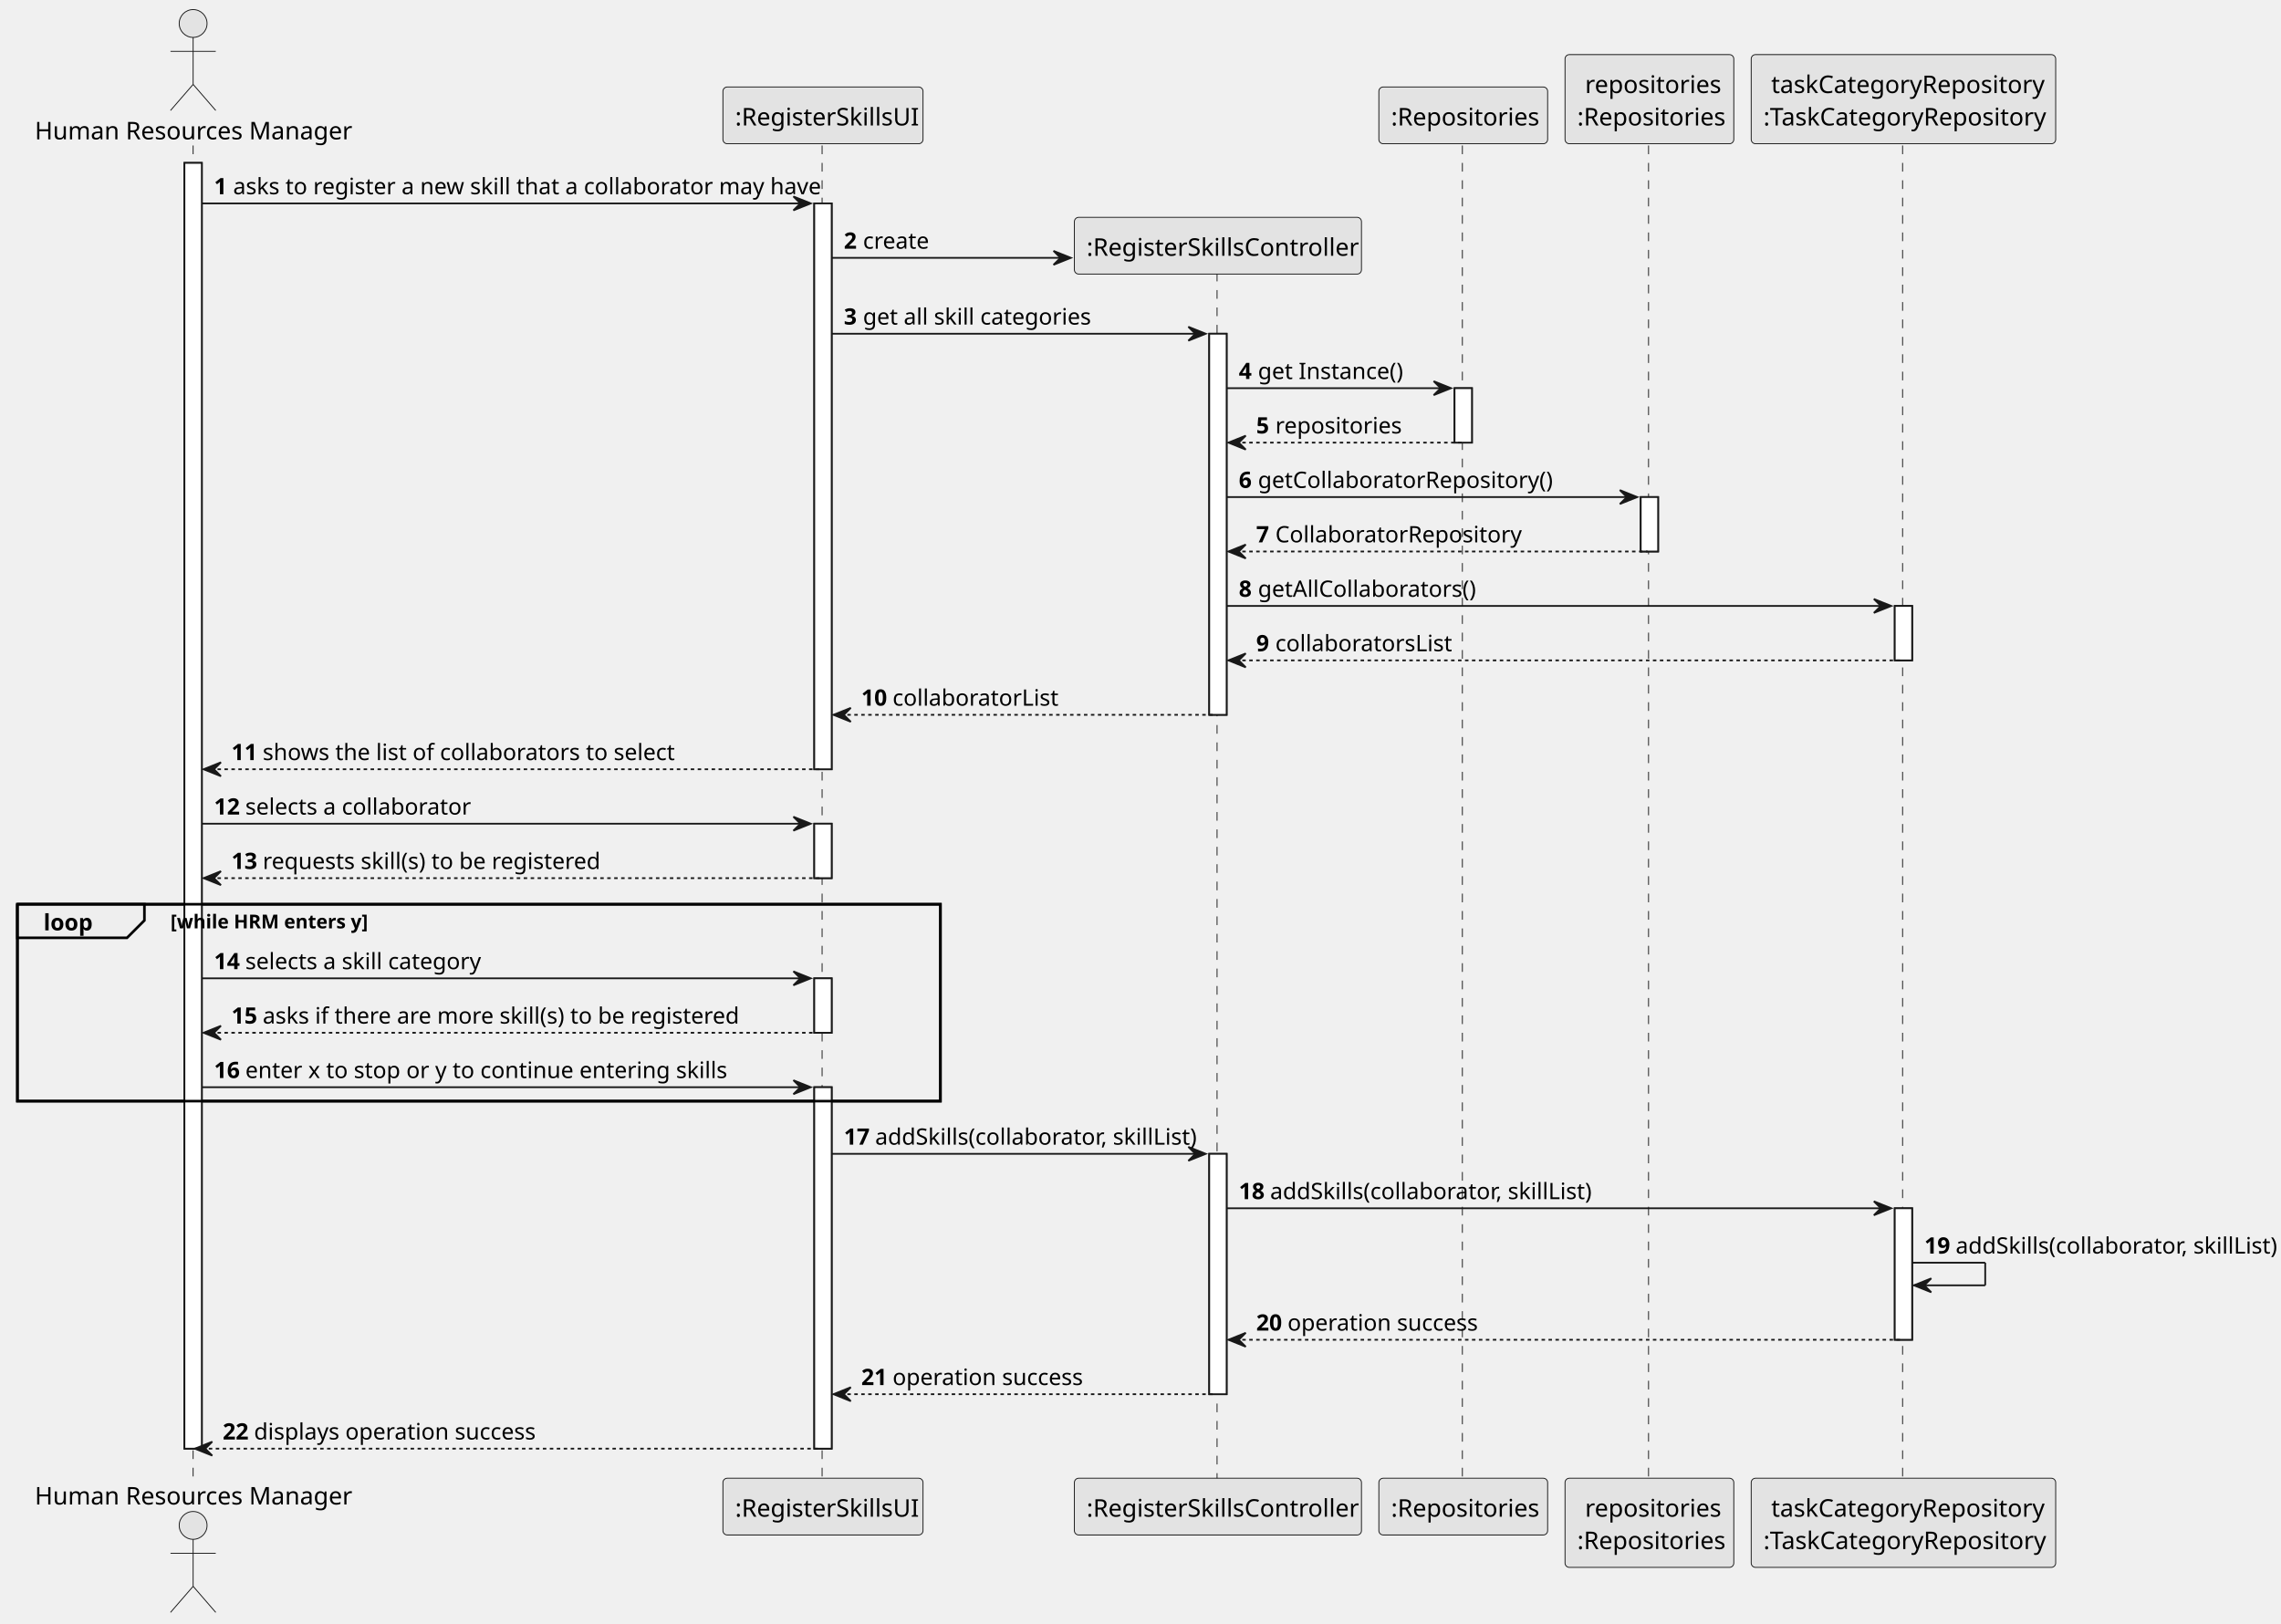
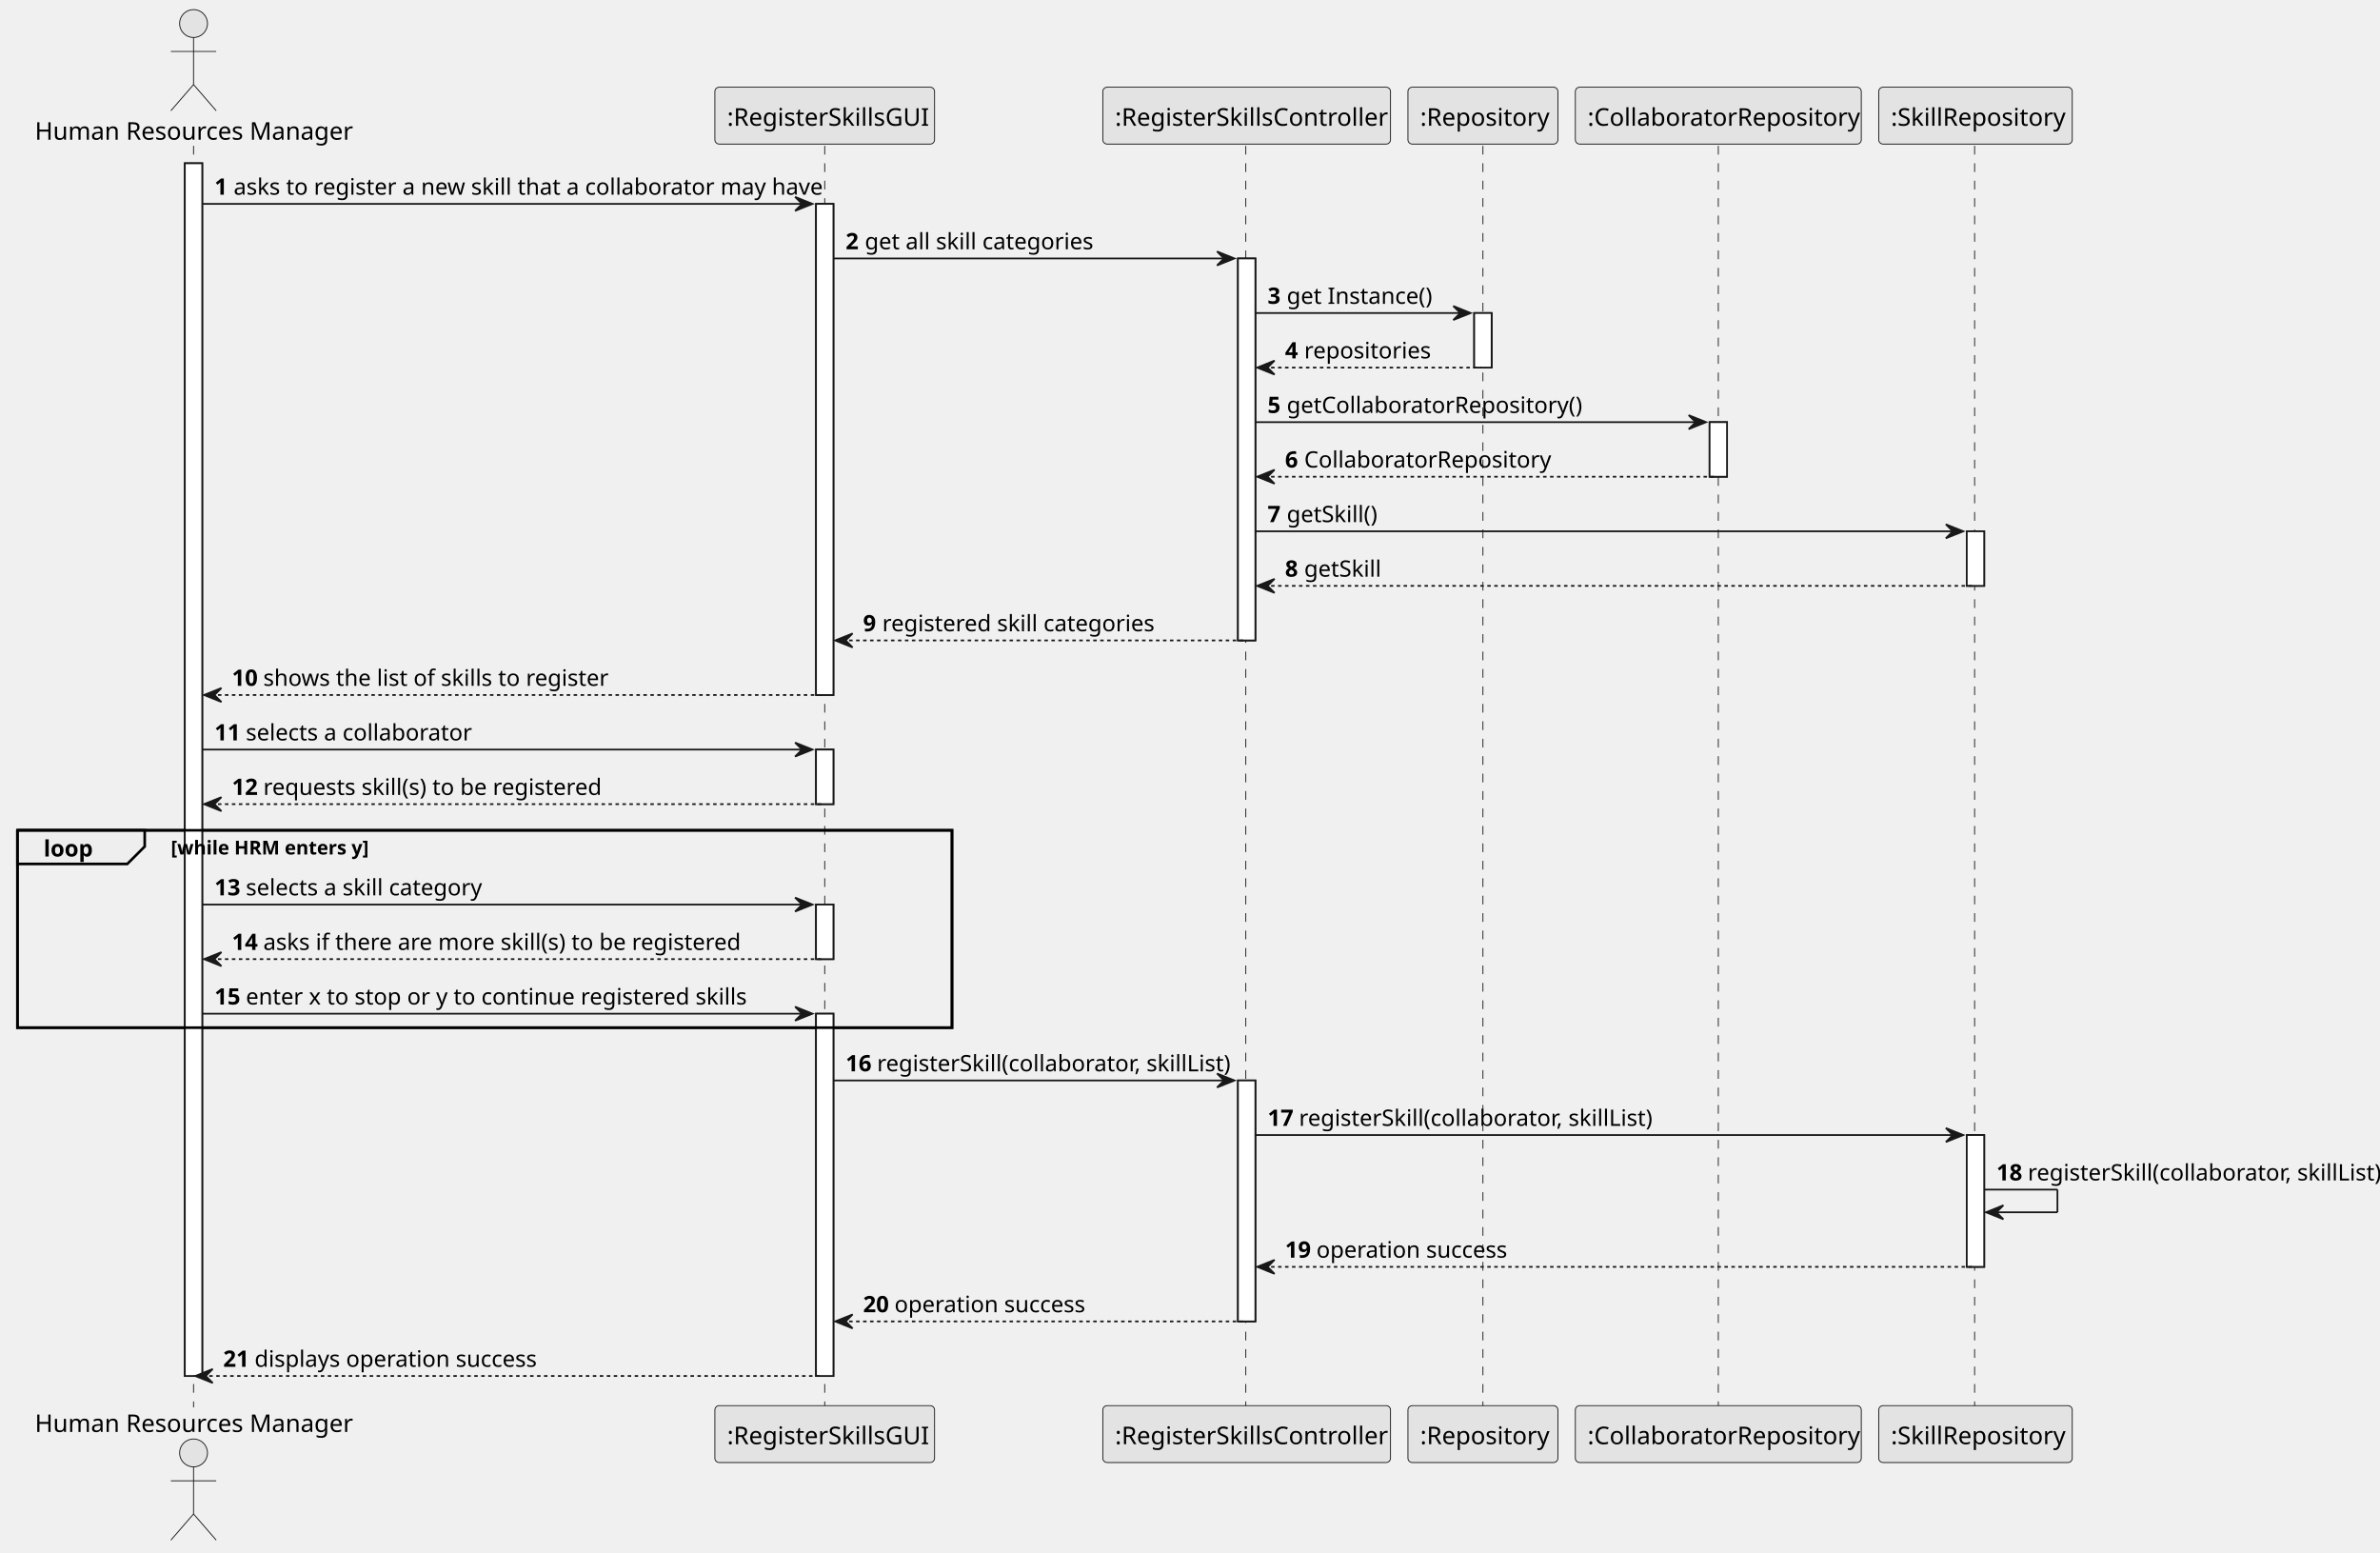
- <svg xmlns="http://www.w3.org/2000/svg" contentStyleType="text/css" height="933px" preserveAspectRatio="none" style="width:1311px;height:933px;background:#FFFFFF;" version="1.1" viewBox="0 0 1311 933" width="1311px" zoomAndPan="magnify">
+ <svg xmlns="http://www.w3.org/2000/svg" contentStyleType="text/css" height="890px" preserveAspectRatio="none" style="width:1365px;height:890px;background:#FFFFFF;" version="1.1" viewBox="0 0 1365 890" width="1365px" zoomAndPan="magnify">
  <defs />
  <g>
-     <rect fill="#FFFFFF" height="739.023" style="stroke:#181818;stroke-width:1.0;" width="10" x="106" y="93.621" />
-     <rect fill="#FFFFFF" height="325.24" style="stroke:#181818;stroke-width:1.0;" width="10" x="468" y="116.912" />
-     <rect fill="#FFFFFF" height="31.291" style="stroke:#181818;stroke-width:1.0;" width="10" x="468" y="473.443" />
-     <rect fill="#FFFFFF" height="31.291" style="stroke:#181818;stroke-width:1.0;" width="10" x="468" y="562.316" />
-     <rect fill="#FFFFFF" height="207.746" style="stroke:#181818;stroke-width:1.0;" width="10" x="468" y="624.898" />
-     <rect fill="#FFFFFF" height="219.037" style="stroke:#181818;stroke-width:1.0;" width="10" x="695" y="191.824" />
-     <rect fill="#FFFFFF" height="138.164" style="stroke:#181818;stroke-width:1.0;" width="10" x="695" y="663.189" />
-     <rect fill="#FFFFFF" height="31.291" style="stroke:#181818;stroke-width:1.0;" width="10" x="836" y="223.115" />
-     <rect fill="#FFFFFF" height="31.291" style="stroke:#181818;stroke-width:1.0;" width="10" x="943" y="285.697" />
-     <rect fill="#FFFFFF" height="31.291" style="stroke:#181818;stroke-width:1.0;" width="10" x="1089" y="348.279" />
-     <rect fill="#FFFFFF" height="75.582" style="stroke:#181818;stroke-width:1.0;" width="10" x="1089" y="694.481" />
-     <rect fill="none" height="113.164" style="stroke:#000000;stroke-width:1.5;" width="530.5" x="10" y="519.734" />
-     <line style="stroke:#181818;stroke-width:0.5;stroke-dasharray:5.0,5.0;" x1="111" x2="111" y1="83.621" y2="850.644" />
-     <line style="stroke:#181818;stroke-width:0.5;stroke-dasharray:5.0,5.0;" x1="472.5" x2="472.5" y1="83.621" y2="850.644" />
-     <line style="stroke:#181818;stroke-width:0.5;stroke-dasharray:5.0,5.0;" x1="699.5" x2="699.5" y1="156.723" y2="850.644" />
-     <line style="stroke:#181818;stroke-width:0.5;stroke-dasharray:5.0,5.0;" x1="840.5" x2="840.5" y1="83.621" y2="850.644" />
-     <line style="stroke:#181818;stroke-width:0.5;stroke-dasharray:5.0,5.0;" x1="947.5" x2="947.5" y1="83.621" y2="850.644" />
-     <line style="stroke:#181818;stroke-width:0.5;stroke-dasharray:5.0,5.0;" x1="1093.5" x2="1093.5" y1="83.621" y2="850.644" />
+     <rect fill="#FFFFFF" height="695.402" style="stroke:#181818;stroke-width:1.0;" width="10" x="106" y="93.621" />
+     <rect fill="#FFFFFF" height="281.619" style="stroke:#181818;stroke-width:1.0;" width="10" x="468" y="116.912" />
+     <rect fill="#FFFFFF" height="31.291" style="stroke:#181818;stroke-width:1.0;" width="10" x="468" y="429.822" />
+     <rect fill="#FFFFFF" height="31.291" style="stroke:#181818;stroke-width:1.0;" width="10" x="468" y="518.695" />
+     <rect fill="#FFFFFF" height="207.746" style="stroke:#181818;stroke-width:1.0;" width="10" x="468" y="581.277" />
+     <rect fill="#FFFFFF" height="219.037" style="stroke:#181818;stroke-width:1.0;" width="10" x="710" y="148.203" />
+     <rect fill="#FFFFFF" height="138.164" style="stroke:#181818;stroke-width:1.0;" width="10" x="710" y="619.568" />
+     <rect fill="#FFFFFF" height="31.291" style="stroke:#181818;stroke-width:1.0;" width="10" x="845.5" y="179.494" />
+     <rect fill="#FFFFFF" height="31.291" style="stroke:#181818;stroke-width:1.0;" width="10" x="980.5" y="242.076" />
+     <rect fill="#FFFFFF" height="31.291" style="stroke:#181818;stroke-width:1.0;" width="10" x="1128" y="304.658" />
+     <rect fill="#FFFFFF" height="75.582" style="stroke:#181818;stroke-width:1.0;" width="10" x="1128" y="650.859" />
+     <rect fill="none" height="113.164" style="stroke:#000000;stroke-width:1.5;" width="536" x="10" y="476.113" />
+     <line style="stroke:#181818;stroke-width:0.5;stroke-dasharray:5.0,5.0;" x1="111" x2="111" y1="83.621" y2="807.023" />
+     <line style="stroke:#181818;stroke-width:0.5;stroke-dasharray:5.0,5.0;" x1="473" x2="473" y1="83.621" y2="807.023" />
+     <line style="stroke:#181818;stroke-width:0.5;stroke-dasharray:5.0,5.0;" x1="714.5" x2="714.5" y1="83.621" y2="807.023" />
+     <line style="stroke:#181818;stroke-width:0.5;stroke-dasharray:5.0,5.0;" x1="850.5" x2="850.5" y1="83.621" y2="807.023" />
+     <line style="stroke:#181818;stroke-width:0.5;stroke-dasharray:5.0,5.0;" x1="985.5" x2="985.5" y1="83.621" y2="807.023" />
+     <line style="stroke:#181818;stroke-width:0.5;stroke-dasharray:5.0,5.0;" x1="1132.5" x2="1132.5" y1="83.621" y2="807.023" />
    <text fill="#000000" font-family="sans-serif" font-size="14" lengthAdjust="spacing" textLength="176" x="20" y="80.107">Human Resources Manager</text>
    <ellipse cx="111" cy="13.5" fill="#E3E3E3" rx="8" ry="8" style="stroke:#181818;stroke-width:0.5;" />
    <path d="M111,21.5 L111,48.5 M98,29.5 L124,29.5 M111,48.5 L98,63.5 M111,48.5 L124,63.5 " fill="none" style="stroke:#181818;stroke-width:0.5;" />
-     <text fill="#000000" font-family="sans-serif" font-size="14" lengthAdjust="spacing" textLength="176" x="20" y="864.752">Human Resources Manager</text>
-     <ellipse cx="111" cy="876.766" fill="#E3E3E3" rx="8" ry="8" style="stroke:#181818;stroke-width:0.5;" />
-     <path d="M111,884.766 L111,911.766 M98,892.766 L124,892.766 M111,911.766 L98,926.766 M111,911.766 L124,926.766 " fill="none" style="stroke:#181818;stroke-width:0.5;" />
-     <rect fill="#E3E3E3" height="32.621" rx="2.5" ry="2.5" style="stroke:#181818;stroke-width:0.5;" width="115" x="415.5" y="50" />
-     <text fill="#000000" font-family="sans-serif" font-size="14" lengthAdjust="spacing" textLength="101" x="422.5" y="72.107">:RegisterSkillsUI</text>
-     <rect fill="#E3E3E3" height="32.621" rx="2.5" ry="2.5" style="stroke:#181818;stroke-width:0.5;" width="115" x="415.5" y="849.644" />
-     <text fill="#000000" font-family="sans-serif" font-size="14" lengthAdjust="spacing" textLength="101" x="422.5" y="871.752">:RegisterSkillsUI</text>
-     <rect fill="#E3E3E3" height="32.621" rx="2.5" ry="2.5" style="stroke:#181818;stroke-width:0.5;" width="165" x="617.5" y="849.644" />
-     <text fill="#000000" font-family="sans-serif" font-size="14" lengthAdjust="spacing" textLength="151" x="624.5" y="871.752">:RegisterSkillsController</text>
-     <rect fill="#E3E3E3" height="32.621" rx="2.5" ry="2.5" style="stroke:#181818;stroke-width:0.5;" width="97" x="792.5" y="50" />
-     <text fill="#000000" font-family="sans-serif" font-size="14" lengthAdjust="spacing" textLength="83" x="799.5" y="72.107">:Repositories</text>
-     <rect fill="#E3E3E3" height="32.621" rx="2.5" ry="2.5" style="stroke:#181818;stroke-width:0.5;" width="97" x="792.5" y="849.644" />
-     <text fill="#000000" font-family="sans-serif" font-size="14" lengthAdjust="spacing" textLength="83" x="799.5" y="871.752">:Repositories</text>
-     <rect fill="#E3E3E3" height="51.242" rx="2.5" ry="2.5" style="stroke:#181818;stroke-width:0.5;" width="97" x="899.5" y="31.379" />
-     <text fill="#000000" font-family="sans-serif" font-size="14" lengthAdjust="spacing" textLength="74" x="911" y="53.486">repositories</text>
-     <text fill="#000000" font-family="sans-serif" font-size="14" lengthAdjust="spacing" textLength="83" x="906.5" y="72.107">:Repositories</text>
-     <rect fill="#E3E3E3" height="51.242" rx="2.5" ry="2.5" style="stroke:#181818;stroke-width:0.5;" width="97" x="899.5" y="849.644" />
-     <text fill="#000000" font-family="sans-serif" font-size="14" lengthAdjust="spacing" textLength="74" x="911" y="871.752">repositories</text>
-     <text fill="#000000" font-family="sans-serif" font-size="14" lengthAdjust="spacing" textLength="83" x="906.5" y="890.373">:Repositories</text>
-     <rect fill="#E3E3E3" height="51.242" rx="2.5" ry="2.5" style="stroke:#181818;stroke-width:0.5;" width="175" x="1006.5" y="31.379" />
-     <text fill="#000000" font-family="sans-serif" font-size="14" lengthAdjust="spacing" textLength="152" x="1018" y="53.486">taskCategoryRepository</text>
-     <text fill="#000000" font-family="sans-serif" font-size="14" lengthAdjust="spacing" textLength="161" x="1013.5" y="72.107">:TaskCategoryRepository</text>
-     <rect fill="#E3E3E3" height="51.242" rx="2.5" ry="2.5" style="stroke:#181818;stroke-width:0.5;" width="175" x="1006.5" y="849.644" />
-     <text fill="#000000" font-family="sans-serif" font-size="14" lengthAdjust="spacing" textLength="152" x="1018" y="871.752">taskCategoryRepository</text>
-     <text fill="#000000" font-family="sans-serif" font-size="14" lengthAdjust="spacing" textLength="161" x="1013.5" y="890.373">:TaskCategoryRepository</text>
-     <rect fill="#FFFFFF" height="739.023" style="stroke:#181818;stroke-width:1.0;" width="10" x="106" y="93.621" />
-     <rect fill="#FFFFFF" height="325.24" style="stroke:#181818;stroke-width:1.0;" width="10" x="468" y="116.912" />
-     <rect fill="#FFFFFF" height="31.291" style="stroke:#181818;stroke-width:1.0;" width="10" x="468" y="473.443" />
-     <rect fill="#FFFFFF" height="31.291" style="stroke:#181818;stroke-width:1.0;" width="10" x="468" y="562.316" />
-     <rect fill="#FFFFFF" height="207.746" style="stroke:#181818;stroke-width:1.0;" width="10" x="468" y="624.898" />
-     <rect fill="#FFFFFF" height="219.037" style="stroke:#181818;stroke-width:1.0;" width="10" x="695" y="191.824" />
-     <rect fill="#FFFFFF" height="138.164" style="stroke:#181818;stroke-width:1.0;" width="10" x="695" y="663.189" />
-     <rect fill="#FFFFFF" height="31.291" style="stroke:#181818;stroke-width:1.0;" width="10" x="836" y="223.115" />
-     <rect fill="#FFFFFF" height="31.291" style="stroke:#181818;stroke-width:1.0;" width="10" x="943" y="285.697" />
-     <rect fill="#FFFFFF" height="31.291" style="stroke:#181818;stroke-width:1.0;" width="10" x="1089" y="348.279" />
-     <rect fill="#FFFFFF" height="75.582" style="stroke:#181818;stroke-width:1.0;" width="10" x="1089" y="694.481" />
+     <text fill="#000000" font-family="sans-serif" font-size="14" lengthAdjust="spacing" textLength="176" x="20" y="821.131">Human Resources Manager</text>
+     <ellipse cx="111" cy="833.144" fill="#E3E3E3" rx="8" ry="8" style="stroke:#181818;stroke-width:0.5;" />
+     <path d="M111,841.144 L111,868.144 M98,849.144 L124,849.144 M111,868.144 L98,883.144 M111,868.144 L124,883.144 " fill="none" style="stroke:#181818;stroke-width:0.5;" />
+     <rect fill="#E3E3E3" height="32.621" rx="2.5" ry="2.5" style="stroke:#181818;stroke-width:0.5;" width="126" x="410" y="50" />
+     <text fill="#000000" font-family="sans-serif" font-size="14" lengthAdjust="spacing" textLength="112" x="417" y="72.107">:RegisterSkillsGUI</text>
+     <rect fill="#E3E3E3" height="32.621" rx="2.5" ry="2.5" style="stroke:#181818;stroke-width:0.5;" width="126" x="410" y="806.023" />
+     <text fill="#000000" font-family="sans-serif" font-size="14" lengthAdjust="spacing" textLength="112" x="417" y="828.131">:RegisterSkillsGUI</text>
+     <rect fill="#E3E3E3" height="32.621" rx="2.5" ry="2.5" style="stroke:#181818;stroke-width:0.5;" width="165" x="632.5" y="50" />
+     <text fill="#000000" font-family="sans-serif" font-size="14" lengthAdjust="spacing" textLength="151" x="639.5" y="72.107">:RegisterSkillsController</text>
+     <rect fill="#E3E3E3" height="32.621" rx="2.5" ry="2.5" style="stroke:#181818;stroke-width:0.5;" width="165" x="632.5" y="806.023" />
+     <text fill="#000000" font-family="sans-serif" font-size="14" lengthAdjust="spacing" textLength="151" x="639.5" y="828.131">:RegisterSkillsController</text>
+     <rect fill="#E3E3E3" height="32.621" rx="2.5" ry="2.5" style="stroke:#181818;stroke-width:0.5;" width="86" x="807.5" y="50" />
+     <text fill="#000000" font-family="sans-serif" font-size="14" lengthAdjust="spacing" textLength="72" x="814.5" y="72.107">:Repository</text>
+     <rect fill="#E3E3E3" height="32.621" rx="2.5" ry="2.5" style="stroke:#181818;stroke-width:0.5;" width="86" x="807.5" y="806.023" />
+     <text fill="#000000" font-family="sans-serif" font-size="14" lengthAdjust="spacing" textLength="72" x="814.5" y="828.131">:Repository</text>
+     <rect fill="#E3E3E3" height="32.621" rx="2.5" ry="2.5" style="stroke:#181818;stroke-width:0.5;" width="164" x="903.5" y="50" />
+     <text fill="#000000" font-family="sans-serif" font-size="14" lengthAdjust="spacing" textLength="150" x="910.5" y="72.107">:CollaboratorRepository</text>
+     <rect fill="#E3E3E3" height="32.621" rx="2.5" ry="2.5" style="stroke:#181818;stroke-width:0.5;" width="164" x="903.5" y="806.023" />
+     <text fill="#000000" font-family="sans-serif" font-size="14" lengthAdjust="spacing" textLength="150" x="910.5" y="828.131">:CollaboratorRepository</text>
+     <rect fill="#E3E3E3" height="32.621" rx="2.5" ry="2.5" style="stroke:#181818;stroke-width:0.5;" width="111" x="1077.5" y="50" />
+     <text fill="#000000" font-family="sans-serif" font-size="14" lengthAdjust="spacing" textLength="97" x="1084.5" y="72.107">:SkillRepository</text>
+     <rect fill="#E3E3E3" height="32.621" rx="2.5" ry="2.5" style="stroke:#181818;stroke-width:0.5;" width="111" x="1077.5" y="806.023" />
+     <text fill="#000000" font-family="sans-serif" font-size="14" lengthAdjust="spacing" textLength="97" x="1084.5" y="828.131">:SkillRepository</text>
+     <rect fill="#FFFFFF" height="695.402" style="stroke:#181818;stroke-width:1.0;" width="10" x="106" y="93.621" />
+     <rect fill="#FFFFFF" height="281.619" style="stroke:#181818;stroke-width:1.0;" width="10" x="468" y="116.912" />
+     <rect fill="#FFFFFF" height="31.291" style="stroke:#181818;stroke-width:1.0;" width="10" x="468" y="429.822" />
+     <rect fill="#FFFFFF" height="31.291" style="stroke:#181818;stroke-width:1.0;" width="10" x="468" y="518.695" />
+     <rect fill="#FFFFFF" height="207.746" style="stroke:#181818;stroke-width:1.0;" width="10" x="468" y="581.277" />
+     <rect fill="#FFFFFF" height="219.037" style="stroke:#181818;stroke-width:1.0;" width="10" x="710" y="148.203" />
+     <rect fill="#FFFFFF" height="138.164" style="stroke:#181818;stroke-width:1.0;" width="10" x="710" y="619.568" />
+     <rect fill="#FFFFFF" height="31.291" style="stroke:#181818;stroke-width:1.0;" width="10" x="845.5" y="179.494" />
+     <rect fill="#FFFFFF" height="31.291" style="stroke:#181818;stroke-width:1.0;" width="10" x="980.5" y="242.076" />
+     <rect fill="#FFFFFF" height="31.291" style="stroke:#181818;stroke-width:1.0;" width="10" x="1128" y="304.658" />
+     <rect fill="#FFFFFF" height="75.582" style="stroke:#181818;stroke-width:1.0;" width="10" x="1128" y="650.859" />
    <polygon fill="#181818" points="456,112.912,466,116.912,456,120.912,460,116.912" style="stroke:#181818;stroke-width:1.0;" />
    <line style="stroke:#181818;stroke-width:1.0;" x1="116" x2="462" y1="116.912" y2="116.912" />
    <text fill="#000000" font-family="sans-serif" font-size="13" font-weight="bold" lengthAdjust="spacing" textLength="7" x="123" y="111.649">1</text>
    <text fill="#000000" font-family="sans-serif" font-size="13" lengthAdjust="spacing" textLength="322" x="134" y="111.649">asks to register a new skill that a collaborator may have</text>
-     <polygon fill="#181818" points="605.5,144.203,615.5,148.203,605.5,152.203,609.5,148.203" style="stroke:#181818;stroke-width:1.0;" />
-     <line style="stroke:#181818;stroke-width:1.0;" x1="478" x2="611.5" y1="148.203" y2="148.203" />
+     <polygon fill="#181818" points="698,144.203,708,148.203,698,152.203,702,148.203" style="stroke:#181818;stroke-width:1.0;" />
+     <line style="stroke:#181818;stroke-width:1.0;" x1="478" x2="704" y1="148.203" y2="148.203" />
    <text fill="#000000" font-family="sans-serif" font-size="13" font-weight="bold" lengthAdjust="spacing" textLength="7" x="485" y="142.94">2</text>
-     <text fill="#000000" font-family="sans-serif" font-size="13" lengthAdjust="spacing" textLength="36" x="496" y="142.94">create</text>
-     <rect fill="#E3E3E3" height="32.621" rx="2.5" ry="2.5" style="stroke:#181818;stroke-width:0.5;" width="165" x="617.5" y="124.912" />
-     <text fill="#000000" font-family="sans-serif" font-size="14" lengthAdjust="spacing" textLength="151" x="624.5" y="147.019">:RegisterSkillsController</text>
-     <polygon fill="#181818" points="683,187.824,693,191.824,683,195.824,687,191.824" style="stroke:#181818;stroke-width:1.0;" />
-     <line style="stroke:#181818;stroke-width:1.0;" x1="478" x2="689" y1="191.824" y2="191.824" />
-     <text fill="#000000" font-family="sans-serif" font-size="13" font-weight="bold" lengthAdjust="spacing" textLength="7" x="485" y="186.561">3</text>
-     <text fill="#000000" font-family="sans-serif" font-size="13" lengthAdjust="spacing" textLength="126" x="496" y="186.561">get all skill categories</text>
-     <polygon fill="#181818" points="824,219.115,834,223.115,824,227.115,828,223.115" style="stroke:#181818;stroke-width:1.0;" />
-     <line style="stroke:#181818;stroke-width:1.0;" x1="705" x2="830" y1="223.115" y2="223.115" />
-     <text fill="#000000" font-family="sans-serif" font-size="13" font-weight="bold" lengthAdjust="spacing" textLength="7" x="712" y="217.852">4</text>
-     <text fill="#000000" font-family="sans-serif" font-size="13" lengthAdjust="spacing" textLength="79" x="723" y="217.852">get Instance()</text>
-     <polygon fill="#181818" points="716,250.406,706,254.406,716,258.406,712,254.406" style="stroke:#181818;stroke-width:1.0;" />
-     <line style="stroke:#181818;stroke-width:1.0;stroke-dasharray:2.0,2.0;" x1="710" x2="840" y1="254.406" y2="254.406" />
-     <text fill="#000000" font-family="sans-serif" font-size="13" font-weight="bold" lengthAdjust="spacing" textLength="7" x="722" y="249.144">5</text>
-     <text fill="#000000" font-family="sans-serif" font-size="13" lengthAdjust="spacing" textLength="67" x="733" y="249.144">repositories</text>
-     <polygon fill="#181818" points="931,281.697,941,285.697,931,289.697,935,285.697" style="stroke:#181818;stroke-width:1.0;" />
-     <line style="stroke:#181818;stroke-width:1.0;" x1="705" x2="937" y1="285.697" y2="285.697" />
-     <text fill="#000000" font-family="sans-serif" font-size="13" font-weight="bold" lengthAdjust="spacing" textLength="7" x="712" y="280.435">6</text>
-     <text fill="#000000" font-family="sans-serif" font-size="13" lengthAdjust="spacing" textLength="157" x="723" y="280.435">getCollaboratorRepository()</text>
-     <polygon fill="#181818" points="716,312.988,706,316.988,716,320.988,712,316.988" style="stroke:#181818;stroke-width:1.0;" />
-     <line style="stroke:#181818;stroke-width:1.0;stroke-dasharray:2.0,2.0;" x1="710" x2="947" y1="316.988" y2="316.988" />
-     <text fill="#000000" font-family="sans-serif" font-size="13" font-weight="bold" lengthAdjust="spacing" textLength="7" x="722" y="311.726">7</text>
-     <text fill="#000000" font-family="sans-serif" font-size="13" lengthAdjust="spacing" textLength="131" x="733" y="311.726">CollaboratorRepository</text>
-     <polygon fill="#181818" points="1077,344.279,1087,348.279,1077,352.279,1081,348.279" style="stroke:#181818;stroke-width:1.0;" />
-     <line style="stroke:#181818;stroke-width:1.0;" x1="705" x2="1083" y1="348.279" y2="348.279" />
-     <text fill="#000000" font-family="sans-serif" font-size="13" font-weight="bold" lengthAdjust="spacing" textLength="7" x="712" y="343.017">8</text>
-     <text fill="#000000" font-family="sans-serif" font-size="13" lengthAdjust="spacing" textLength="117" x="723" y="343.017">getAllCollaborators()</text>
-     <polygon fill="#181818" points="716,375.57,706,379.57,716,383.57,712,379.57" style="stroke:#181818;stroke-width:1.0;" />
-     <line style="stroke:#181818;stroke-width:1.0;stroke-dasharray:2.0,2.0;" x1="710" x2="1093" y1="379.57" y2="379.57" />
-     <text fill="#000000" font-family="sans-serif" font-size="13" font-weight="bold" lengthAdjust="spacing" textLength="7" x="722" y="374.308">9</text>
-     <text fill="#000000" font-family="sans-serif" font-size="13" lengthAdjust="spacing" textLength="95" x="733" y="374.308">collaboratorsList</text>
-     <polygon fill="#181818" points="489,406.861,479,410.861,489,414.861,485,410.861" style="stroke:#181818;stroke-width:1.0;" />
-     <line style="stroke:#181818;stroke-width:1.0;stroke-dasharray:2.0,2.0;" x1="483" x2="699" y1="410.861" y2="410.861" />
-     <text fill="#000000" font-family="sans-serif" font-size="13" font-weight="bold" lengthAdjust="spacing" textLength="14" x="495" y="405.599">10</text>
-     <text fill="#000000" font-family="sans-serif" font-size="13" lengthAdjust="spacing" textLength="88" x="513" y="405.599">collaboratorList</text>
-     <polygon fill="#181818" points="127,438.152,117,442.152,127,446.152,123,442.152" style="stroke:#181818;stroke-width:1.0;" />
-     <line style="stroke:#181818;stroke-width:1.0;stroke-dasharray:2.0,2.0;" x1="121" x2="472" y1="442.152" y2="442.152" />
-     <text fill="#000000" font-family="sans-serif" font-size="13" font-weight="bold" lengthAdjust="spacing" textLength="14" x="133" y="436.89">11</text>
-     <text fill="#000000" font-family="sans-serif" font-size="13" lengthAdjust="spacing" textLength="226" x="151" y="436.89">shows the list of collaborators to select</text>
-     <polygon fill="#181818" points="456,469.443,466,473.443,456,477.443,460,473.443" style="stroke:#181818;stroke-width:1.0;" />
-     <line style="stroke:#181818;stroke-width:1.0;" x1="116" x2="462" y1="473.443" y2="473.443" />
-     <text fill="#000000" font-family="sans-serif" font-size="13" font-weight="bold" lengthAdjust="spacing" textLength="14" x="123" y="468.181">12</text>
-     <text fill="#000000" font-family="sans-serif" font-size="13" lengthAdjust="spacing" textLength="124" x="141" y="468.181">selects a collaborator</text>
-     <polygon fill="#181818" points="127,500.734,117,504.734,127,508.734,123,504.734" style="stroke:#181818;stroke-width:1.0;" />
-     <line style="stroke:#181818;stroke-width:1.0;stroke-dasharray:2.0,2.0;" x1="121" x2="472" y1="504.734" y2="504.734" />
-     <text fill="#000000" font-family="sans-serif" font-size="13" font-weight="bold" lengthAdjust="spacing" textLength="14" x="133" y="499.472">13</text>
-     <text fill="#000000" font-family="sans-serif" font-size="13" lengthAdjust="spacing" textLength="186" x="151" y="499.472">requests skill(s) to be registered</text>
-     <path d="M10,519.734 L83,519.734 L83,529.025 L73,539.025 L10,539.025 L10,519.734 " fill="#EEEEEE" style="stroke:#000000;stroke-width:1.5;" />
-     <rect fill="none" height="113.164" style="stroke:#000000;stroke-width:1.5;" width="530.5" x="10" y="519.734" />
-     <text fill="#000000" font-family="sans-serif" font-size="13" font-weight="bold" lengthAdjust="spacing" textLength="28" x="25" y="534.763">loop</text>
-     <text fill="#000000" font-family="sans-serif" font-size="11" font-weight="bold" lengthAdjust="spacing" textLength="114" x="98" y="533.605">[while HRM enters y]</text>
-     <polygon fill="#181818" points="456,558.316,466,562.316,456,566.316,460,562.316" style="stroke:#181818;stroke-width:1.0;" />
-     <line style="stroke:#181818;stroke-width:1.0;" x1="116" x2="462" y1="562.316" y2="562.316" />
-     <text fill="#000000" font-family="sans-serif" font-size="13" font-weight="bold" lengthAdjust="spacing" textLength="14" x="123" y="557.054">14</text>
-     <text fill="#000000" font-family="sans-serif" font-size="13" lengthAdjust="spacing" textLength="134" x="141" y="557.054">selects a skill category</text>
-     <polygon fill="#181818" points="127,589.607,117,593.607,127,597.607,123,593.607" style="stroke:#181818;stroke-width:1.0;" />
-     <line style="stroke:#181818;stroke-width:1.0;stroke-dasharray:2.0,2.0;" x1="121" x2="472" y1="593.607" y2="593.607" />
-     <text fill="#000000" font-family="sans-serif" font-size="13" font-weight="bold" lengthAdjust="spacing" textLength="14" x="133" y="588.345">15</text>
-     <text fill="#000000" font-family="sans-serif" font-size="13" lengthAdjust="spacing" textLength="262" x="151" y="588.345">asks if there are more skill(s) to be registered</text>
-     <polygon fill="#181818" points="456,620.898,466,624.898,456,628.898,460,624.898" style="stroke:#181818;stroke-width:1.0;" />
-     <line style="stroke:#181818;stroke-width:1.0;" x1="116" x2="462" y1="624.898" y2="624.898" />
-     <text fill="#000000" font-family="sans-serif" font-size="13" font-weight="bold" lengthAdjust="spacing" textLength="14" x="123" y="619.636">16</text>
-     <text fill="#000000" font-family="sans-serif" font-size="13" lengthAdjust="spacing" textLength="262" x="141" y="619.636">enter x to stop or y to continue entering skills</text>
-     <polygon fill="#181818" points="683,659.189,693,663.189,683,667.189,687,663.189" style="stroke:#181818;stroke-width:1.0;" />
-     <line style="stroke:#181818;stroke-width:1.0;" x1="478" x2="689" y1="663.189" y2="663.189" />
-     <text fill="#000000" font-family="sans-serif" font-size="13" font-weight="bold" lengthAdjust="spacing" textLength="14" x="485" y="657.927">17</text>
-     <text fill="#000000" font-family="sans-serif" font-size="13" lengthAdjust="spacing" textLength="180" x="503" y="657.927">addSkills(collaborator, skillList)</text>
-     <polygon fill="#181818" points="1077,690.481,1087,694.481,1077,698.481,1081,694.481" style="stroke:#181818;stroke-width:1.0;" />
-     <line style="stroke:#181818;stroke-width:1.0;" x1="705" x2="1083" y1="694.481" y2="694.481" />
-     <text fill="#000000" font-family="sans-serif" font-size="13" font-weight="bold" lengthAdjust="spacing" textLength="14" x="712" y="689.218">18</text>
-     <text fill="#000000" font-family="sans-serif" font-size="13" lengthAdjust="spacing" textLength="180" x="730" y="689.218">addSkills(collaborator, skillList)</text>
-     <line style="stroke:#181818;stroke-width:1.0;" x1="1099" x2="1141" y1="725.771" y2="725.771" />
-     <line style="stroke:#181818;stroke-width:1.0;" x1="1141" x2="1141" y1="725.771" y2="738.771" />
-     <line style="stroke:#181818;stroke-width:1.0;" x1="1100" x2="1141" y1="738.771" y2="738.771" />
-     <polygon fill="#181818" points="1110,734.771,1100,738.771,1110,742.771,1106,738.771" style="stroke:#181818;stroke-width:1.0;" />
-     <text fill="#000000" font-family="sans-serif" font-size="13" font-weight="bold" lengthAdjust="spacing" textLength="14" x="1106" y="720.509">19</text>
-     <text fill="#000000" font-family="sans-serif" font-size="13" lengthAdjust="spacing" textLength="180" x="1124" y="720.509">addSkills(collaborator, skillList)</text>
-     <polygon fill="#181818" points="716,766.062,706,770.062,716,774.062,712,770.062" style="stroke:#181818;stroke-width:1.0;" />
-     <line style="stroke:#181818;stroke-width:1.0;stroke-dasharray:2.0,2.0;" x1="710" x2="1093" y1="770.062" y2="770.062" />
-     <text fill="#000000" font-family="sans-serif" font-size="13" font-weight="bold" lengthAdjust="spacing" textLength="14" x="722" y="764.8">20</text>
-     <text fill="#000000" font-family="sans-serif" font-size="13" lengthAdjust="spacing" textLength="106" x="740" y="764.8">operation success</text>
-     <polygon fill="#181818" points="489,797.354,479,801.354,489,805.354,485,801.354" style="stroke:#181818;stroke-width:1.0;" />
-     <line style="stroke:#181818;stroke-width:1.0;stroke-dasharray:2.0,2.0;" x1="483" x2="699" y1="801.354" y2="801.354" />
-     <text fill="#000000" font-family="sans-serif" font-size="13" font-weight="bold" lengthAdjust="spacing" textLength="14" x="495" y="796.091">21</text>
-     <text fill="#000000" font-family="sans-serif" font-size="13" lengthAdjust="spacing" textLength="106" x="513" y="796.091">operation success</text>
-     <polygon fill="#181818" points="122,828.644,112,832.644,122,836.644,118,832.644" style="stroke:#181818;stroke-width:1.0;" />
-     <line style="stroke:#181818;stroke-width:1.0;stroke-dasharray:2.0,2.0;" x1="116" x2="472" y1="832.644" y2="832.644" />
-     <text fill="#000000" font-family="sans-serif" font-size="13" font-weight="bold" lengthAdjust="spacing" textLength="14" x="128" y="827.382">22</text>
-     <text fill="#000000" font-family="sans-serif" font-size="13" lengthAdjust="spacing" textLength="158" x="146" y="827.382">displays operation success</text>
+     <text fill="#000000" font-family="sans-serif" font-size="13" lengthAdjust="spacing" textLength="126" x="496" y="142.94">get all skill categories</text>
+     <polygon fill="#181818" points="833.5,175.494,843.5,179.494,833.5,183.494,837.5,179.494" style="stroke:#181818;stroke-width:1.0;" />
+     <line style="stroke:#181818;stroke-width:1.0;" x1="720" x2="839.5" y1="179.494" y2="179.494" />
+     <text fill="#000000" font-family="sans-serif" font-size="13" font-weight="bold" lengthAdjust="spacing" textLength="7" x="727" y="174.231">3</text>
+     <text fill="#000000" font-family="sans-serif" font-size="13" lengthAdjust="spacing" textLength="79" x="738" y="174.231">get Instance()</text>
+     <polygon fill="#181818" points="731,206.785,721,210.785,731,214.785,727,210.785" style="stroke:#181818;stroke-width:1.0;" />
+     <line style="stroke:#181818;stroke-width:1.0;stroke-dasharray:2.0,2.0;" x1="725" x2="849.5" y1="210.785" y2="210.785" />
+     <text fill="#000000" font-family="sans-serif" font-size="13" font-weight="bold" lengthAdjust="spacing" textLength="7" x="737" y="205.523">4</text>
+     <text fill="#000000" font-family="sans-serif" font-size="13" lengthAdjust="spacing" textLength="67" x="748" y="205.523">repositories</text>
+     <polygon fill="#181818" points="968.5,238.076,978.5,242.076,968.5,246.076,972.5,242.076" style="stroke:#181818;stroke-width:1.0;" />
+     <line style="stroke:#181818;stroke-width:1.0;" x1="720" x2="974.5" y1="242.076" y2="242.076" />
+     <text fill="#000000" font-family="sans-serif" font-size="13" font-weight="bold" lengthAdjust="spacing" textLength="7" x="727" y="236.814">5</text>
+     <text fill="#000000" font-family="sans-serif" font-size="13" lengthAdjust="spacing" textLength="157" x="738" y="236.814">getCollaboratorRepository()</text>
+     <polygon fill="#181818" points="731,269.367,721,273.367,731,277.367,727,273.367" style="stroke:#181818;stroke-width:1.0;" />
+     <line style="stroke:#181818;stroke-width:1.0;stroke-dasharray:2.0,2.0;" x1="725" x2="984.5" y1="273.367" y2="273.367" />
+     <text fill="#000000" font-family="sans-serif" font-size="13" font-weight="bold" lengthAdjust="spacing" textLength="7" x="737" y="268.104">6</text>
+     <text fill="#000000" font-family="sans-serif" font-size="13" lengthAdjust="spacing" textLength="131" x="748" y="268.104">CollaboratorRepository</text>
+     <polygon fill="#181818" points="1116,300.658,1126,304.658,1116,308.658,1120,304.658" style="stroke:#181818;stroke-width:1.0;" />
+     <line style="stroke:#181818;stroke-width:1.0;" x1="720" x2="1122" y1="304.658" y2="304.658" />
+     <text fill="#000000" font-family="sans-serif" font-size="13" font-weight="bold" lengthAdjust="spacing" textLength="7" x="727" y="299.396">7</text>
+     <text fill="#000000" font-family="sans-serif" font-size="13" lengthAdjust="spacing" textLength="51" x="738" y="299.396">getSkill()</text>
+     <polygon fill="#181818" points="731,331.949,721,335.949,731,339.949,727,335.949" style="stroke:#181818;stroke-width:1.0;" />
+     <line style="stroke:#181818;stroke-width:1.0;stroke-dasharray:2.0,2.0;" x1="725" x2="1132" y1="335.949" y2="335.949" />
+     <text fill="#000000" font-family="sans-serif" font-size="13" font-weight="bold" lengthAdjust="spacing" textLength="7" x="737" y="330.687">8</text>
+     <text fill="#000000" font-family="sans-serif" font-size="13" lengthAdjust="spacing" textLength="43" x="748" y="330.687">getSkill</text>
+     <polygon fill="#181818" points="489,363.24,479,367.24,489,371.24,485,367.24" style="stroke:#181818;stroke-width:1.0;" />
+     <line style="stroke:#181818;stroke-width:1.0;stroke-dasharray:2.0,2.0;" x1="483" x2="714" y1="367.24" y2="367.24" />
+     <text fill="#000000" font-family="sans-serif" font-size="13" font-weight="bold" lengthAdjust="spacing" textLength="7" x="495" y="361.978">9</text>
+     <text fill="#000000" font-family="sans-serif" font-size="13" lengthAdjust="spacing" textLength="148" x="506" y="361.978">registered skill categories</text>
+     <polygon fill="#181818" points="127,394.531,117,398.531,127,402.531,123,398.531" style="stroke:#181818;stroke-width:1.0;" />
+     <line style="stroke:#181818;stroke-width:1.0;stroke-dasharray:2.0,2.0;" x1="121" x2="472" y1="398.531" y2="398.531" />
+     <text fill="#000000" font-family="sans-serif" font-size="13" font-weight="bold" lengthAdjust="spacing" textLength="14" x="133" y="393.269">10</text>
+     <text fill="#000000" font-family="sans-serif" font-size="13" lengthAdjust="spacing" textLength="190" x="151" y="393.269">shows the list of skills to register</text>
+     <polygon fill="#181818" points="456,425.822,466,429.822,456,433.822,460,429.822" style="stroke:#181818;stroke-width:1.0;" />
+     <line style="stroke:#181818;stroke-width:1.0;" x1="116" x2="462" y1="429.822" y2="429.822" />
+     <text fill="#000000" font-family="sans-serif" font-size="13" font-weight="bold" lengthAdjust="spacing" textLength="14" x="123" y="424.56">11</text>
+     <text fill="#000000" font-family="sans-serif" font-size="13" lengthAdjust="spacing" textLength="124" x="141" y="424.56">selects a collaborator</text>
+     <polygon fill="#181818" points="127,457.113,117,461.113,127,465.113,123,461.113" style="stroke:#181818;stroke-width:1.0;" />
+     <line style="stroke:#181818;stroke-width:1.0;stroke-dasharray:2.0,2.0;" x1="121" x2="472" y1="461.113" y2="461.113" />
+     <text fill="#000000" font-family="sans-serif" font-size="13" font-weight="bold" lengthAdjust="spacing" textLength="14" x="133" y="455.851">12</text>
+     <text fill="#000000" font-family="sans-serif" font-size="13" lengthAdjust="spacing" textLength="186" x="151" y="455.851">requests skill(s) to be registered</text>
+     <path d="M10,476.113 L83,476.113 L83,485.404 L73,495.404 L10,495.404 L10,476.113 " fill="#EEEEEE" style="stroke:#000000;stroke-width:1.5;" />
+     <rect fill="none" height="113.164" style="stroke:#000000;stroke-width:1.5;" width="536" x="10" y="476.113" />
+     <text fill="#000000" font-family="sans-serif" font-size="13" font-weight="bold" lengthAdjust="spacing" textLength="28" x="25" y="491.142">loop</text>
+     <text fill="#000000" font-family="sans-serif" font-size="11" font-weight="bold" lengthAdjust="spacing" textLength="114" x="98" y="489.983">[while HRM enters y]</text>
+     <polygon fill="#181818" points="456,514.695,466,518.695,456,522.695,460,518.695" style="stroke:#181818;stroke-width:1.0;" />
+     <line style="stroke:#181818;stroke-width:1.0;" x1="116" x2="462" y1="518.695" y2="518.695" />
+     <text fill="#000000" font-family="sans-serif" font-size="13" font-weight="bold" lengthAdjust="spacing" textLength="14" x="123" y="513.433">13</text>
+     <text fill="#000000" font-family="sans-serif" font-size="13" lengthAdjust="spacing" textLength="134" x="141" y="513.433">selects a skill category</text>
+     <polygon fill="#181818" points="127,545.986,117,549.986,127,553.986,123,549.986" style="stroke:#181818;stroke-width:1.0;" />
+     <line style="stroke:#181818;stroke-width:1.0;stroke-dasharray:2.0,2.0;" x1="121" x2="472" y1="549.986" y2="549.986" />
+     <text fill="#000000" font-family="sans-serif" font-size="13" font-weight="bold" lengthAdjust="spacing" textLength="14" x="133" y="544.724">14</text>
+     <text fill="#000000" font-family="sans-serif" font-size="13" lengthAdjust="spacing" textLength="262" x="151" y="544.724">asks if there are more skill(s) to be registered</text>
+     <polygon fill="#181818" points="456,577.277,466,581.277,456,585.277,460,581.277" style="stroke:#181818;stroke-width:1.0;" />
+     <line style="stroke:#181818;stroke-width:1.0;" x1="116" x2="462" y1="581.277" y2="581.277" />
+     <text fill="#000000" font-family="sans-serif" font-size="13" font-weight="bold" lengthAdjust="spacing" textLength="14" x="123" y="576.015">15</text>
+     <text fill="#000000" font-family="sans-serif" font-size="13" lengthAdjust="spacing" textLength="273" x="141" y="576.015">enter x to stop or y to continue registered skills</text>
+     <polygon fill="#181818" points="698,615.568,708,619.568,698,623.568,702,619.568" style="stroke:#181818;stroke-width:1.0;" />
+     <line style="stroke:#181818;stroke-width:1.0;" x1="478" x2="704" y1="619.568" y2="619.568" />
+     <text fill="#000000" font-family="sans-serif" font-size="13" font-weight="bold" lengthAdjust="spacing" textLength="14" x="485" y="614.306">16</text>
+     <text fill="#000000" font-family="sans-serif" font-size="13" lengthAdjust="spacing" textLength="195" x="503" y="614.306">registerSkill(collaborator, skillList)</text>
+     <polygon fill="#181818" points="1116,646.859,1126,650.859,1116,654.859,1120,650.859" style="stroke:#181818;stroke-width:1.0;" />
+     <line style="stroke:#181818;stroke-width:1.0;" x1="720" x2="1122" y1="650.859" y2="650.859" />
+     <text fill="#000000" font-family="sans-serif" font-size="13" font-weight="bold" lengthAdjust="spacing" textLength="14" x="727" y="645.597">17</text>
+     <text fill="#000000" font-family="sans-serif" font-size="13" lengthAdjust="spacing" textLength="195" x="745" y="645.597">registerSkill(collaborator, skillList)</text>
+     <line style="stroke:#181818;stroke-width:1.0;" x1="1138" x2="1180" y1="682.15" y2="682.15" />
+     <line style="stroke:#181818;stroke-width:1.0;" x1="1180" x2="1180" y1="682.15" y2="695.15" />
+     <line style="stroke:#181818;stroke-width:1.0;" x1="1139" x2="1180" y1="695.15" y2="695.15" />
+     <polygon fill="#181818" points="1149,691.15,1139,695.15,1149,699.15,1145,695.15" style="stroke:#181818;stroke-width:1.0;" />
+     <text fill="#000000" font-family="sans-serif" font-size="13" font-weight="bold" lengthAdjust="spacing" textLength="14" x="1145" y="676.888">18</text>
+     <text fill="#000000" font-family="sans-serif" font-size="13" lengthAdjust="spacing" textLength="195" x="1163" y="676.888">registerSkill(collaborator, skillList)</text>
+     <polygon fill="#181818" points="731,722.441,721,726.441,731,730.441,727,726.441" style="stroke:#181818;stroke-width:1.0;" />
+     <line style="stroke:#181818;stroke-width:1.0;stroke-dasharray:2.0,2.0;" x1="725" x2="1132" y1="726.441" y2="726.441" />
+     <text fill="#000000" font-family="sans-serif" font-size="13" font-weight="bold" lengthAdjust="spacing" textLength="14" x="737" y="721.179">19</text>
+     <text fill="#000000" font-family="sans-serif" font-size="13" lengthAdjust="spacing" textLength="106" x="755" y="721.179">operation success</text>
+     <polygon fill="#181818" points="489,753.732,479,757.732,489,761.732,485,757.732" style="stroke:#181818;stroke-width:1.0;" />
+     <line style="stroke:#181818;stroke-width:1.0;stroke-dasharray:2.0,2.0;" x1="483" x2="714" y1="757.732" y2="757.732" />
+     <text fill="#000000" font-family="sans-serif" font-size="13" font-weight="bold" lengthAdjust="spacing" textLength="14" x="495" y="752.47">20</text>
+     <text fill="#000000" font-family="sans-serif" font-size="13" lengthAdjust="spacing" textLength="106" x="513" y="752.47">operation success</text>
+     <polygon fill="#181818" points="122,785.023,112,789.023,122,793.023,118,789.023" style="stroke:#181818;stroke-width:1.0;" />
+     <line style="stroke:#181818;stroke-width:1.0;stroke-dasharray:2.0,2.0;" x1="116" x2="472" y1="789.023" y2="789.023" />
+     <text fill="#000000" font-family="sans-serif" font-size="13" font-weight="bold" lengthAdjust="spacing" textLength="14" x="128" y="783.761">21</text>
+     <text fill="#000000" font-family="sans-serif" font-size="13" lengthAdjust="spacing" textLength="158" x="146" y="783.761">displays operation success</text>
  </g>
</svg>
